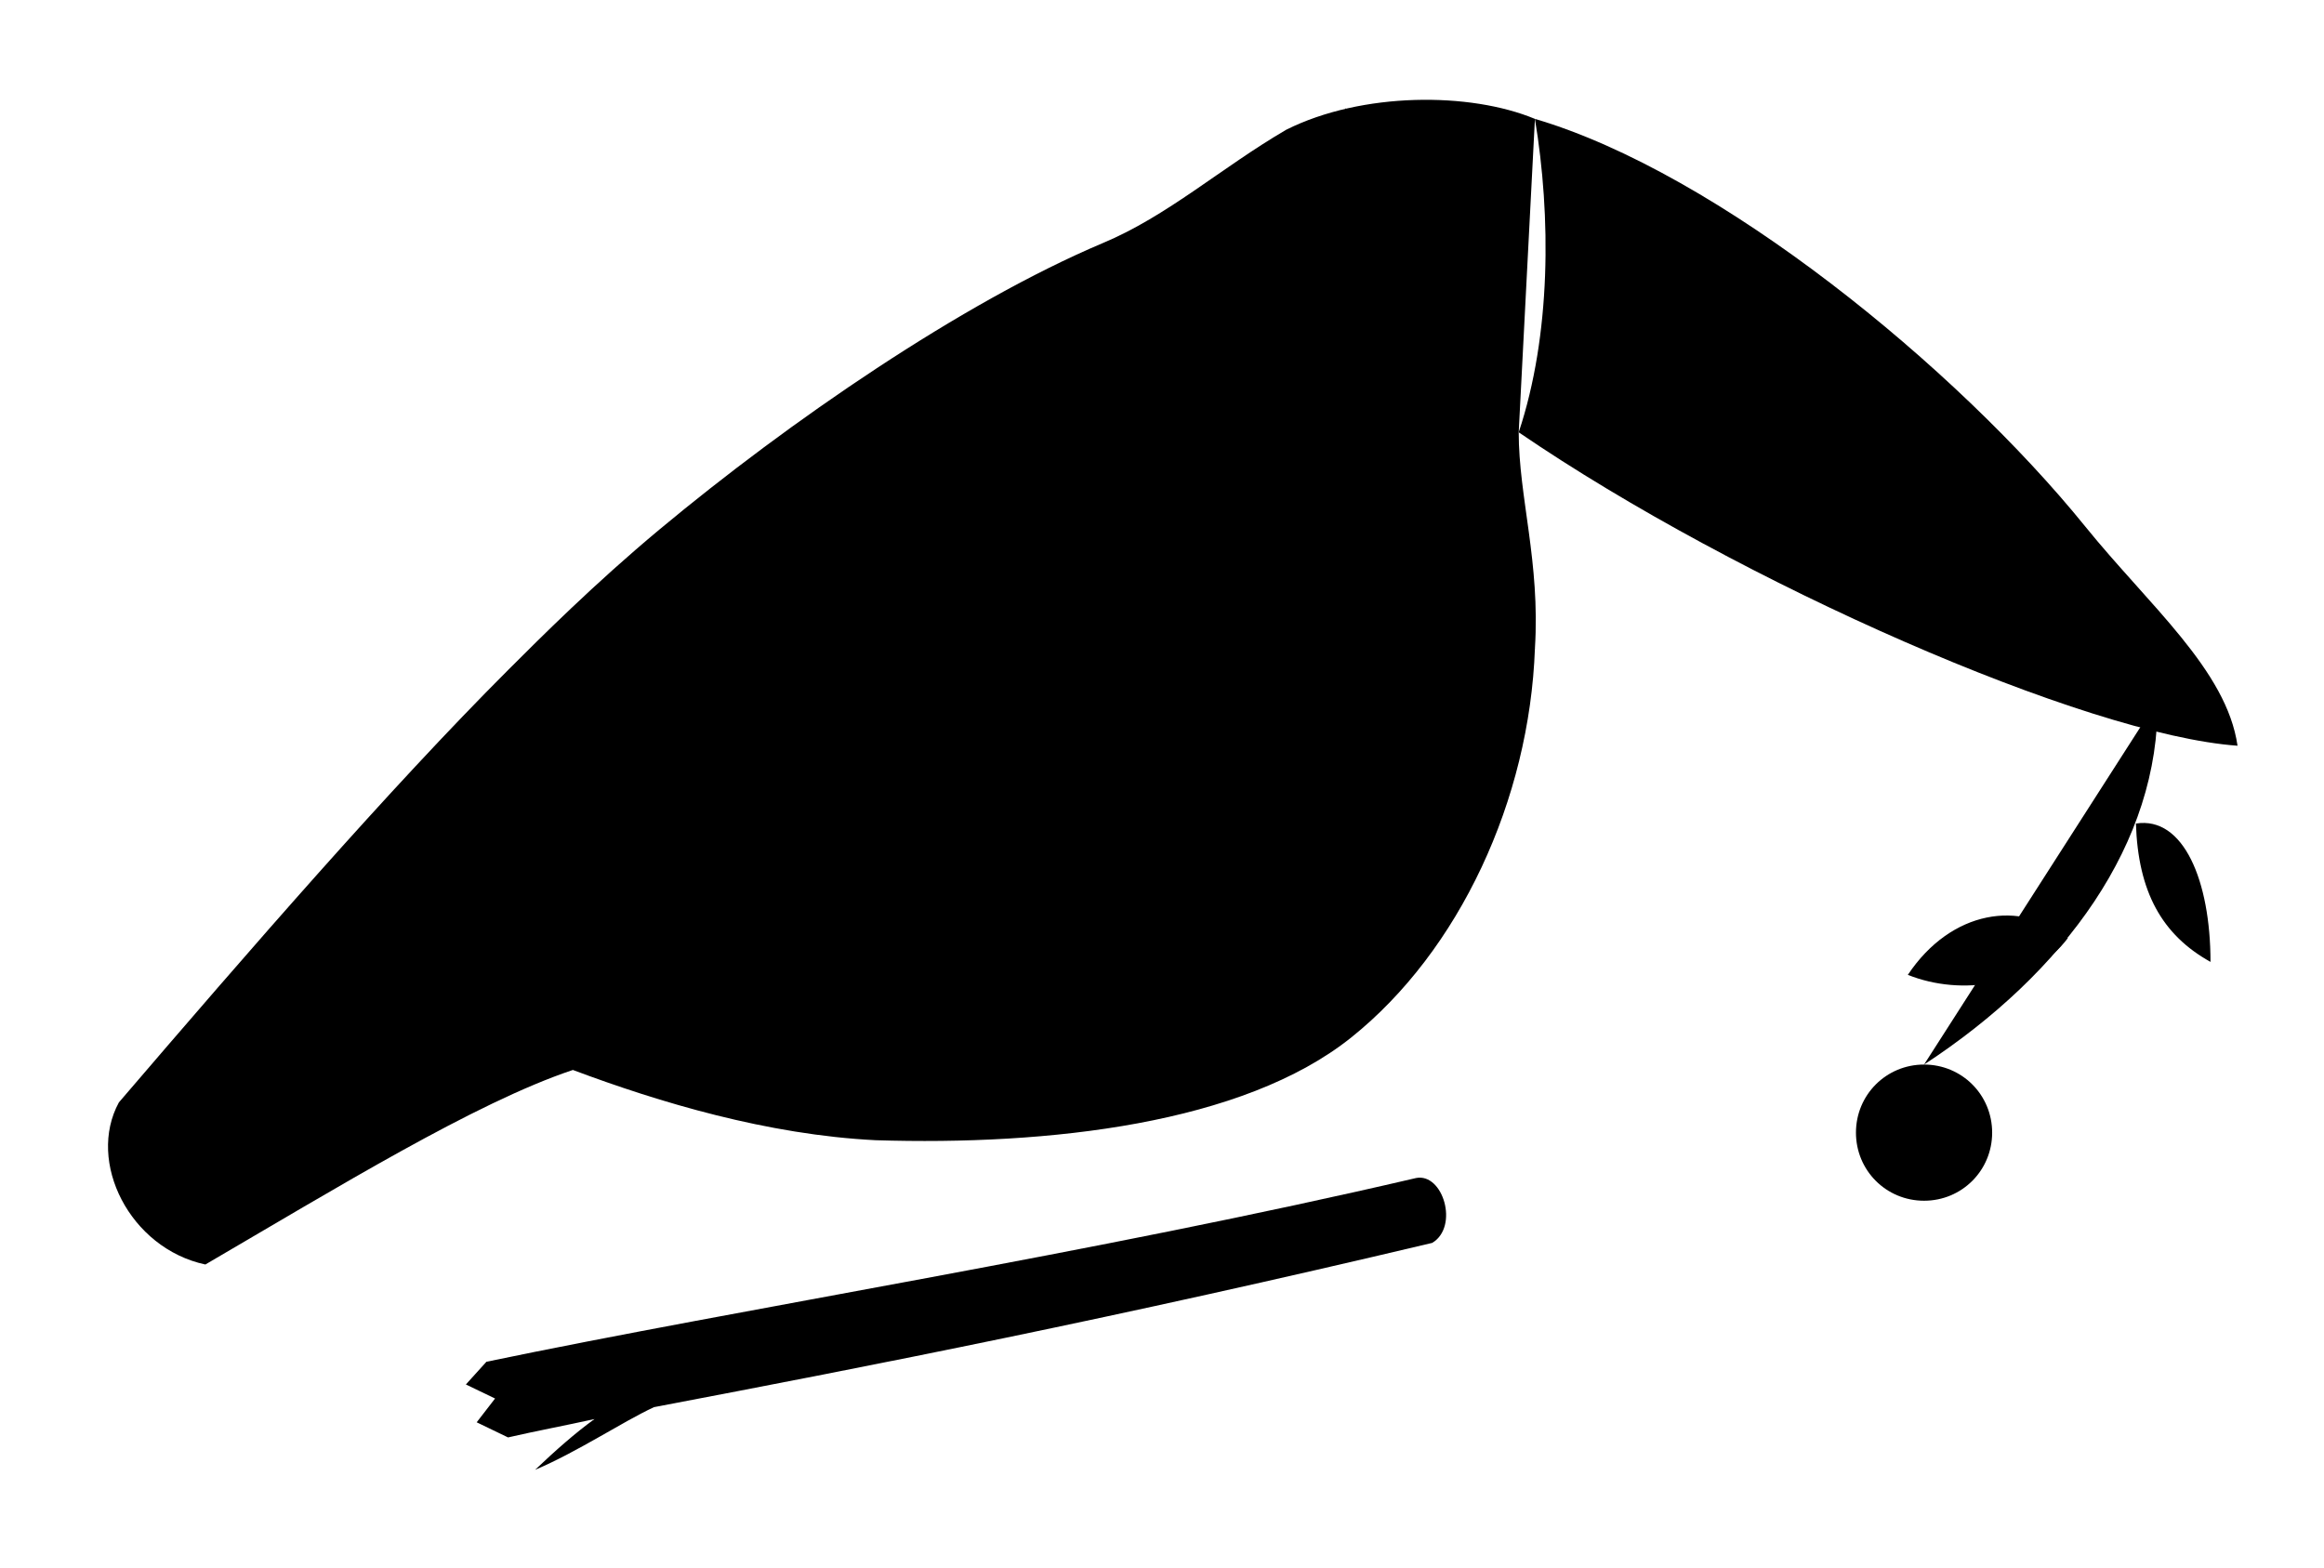
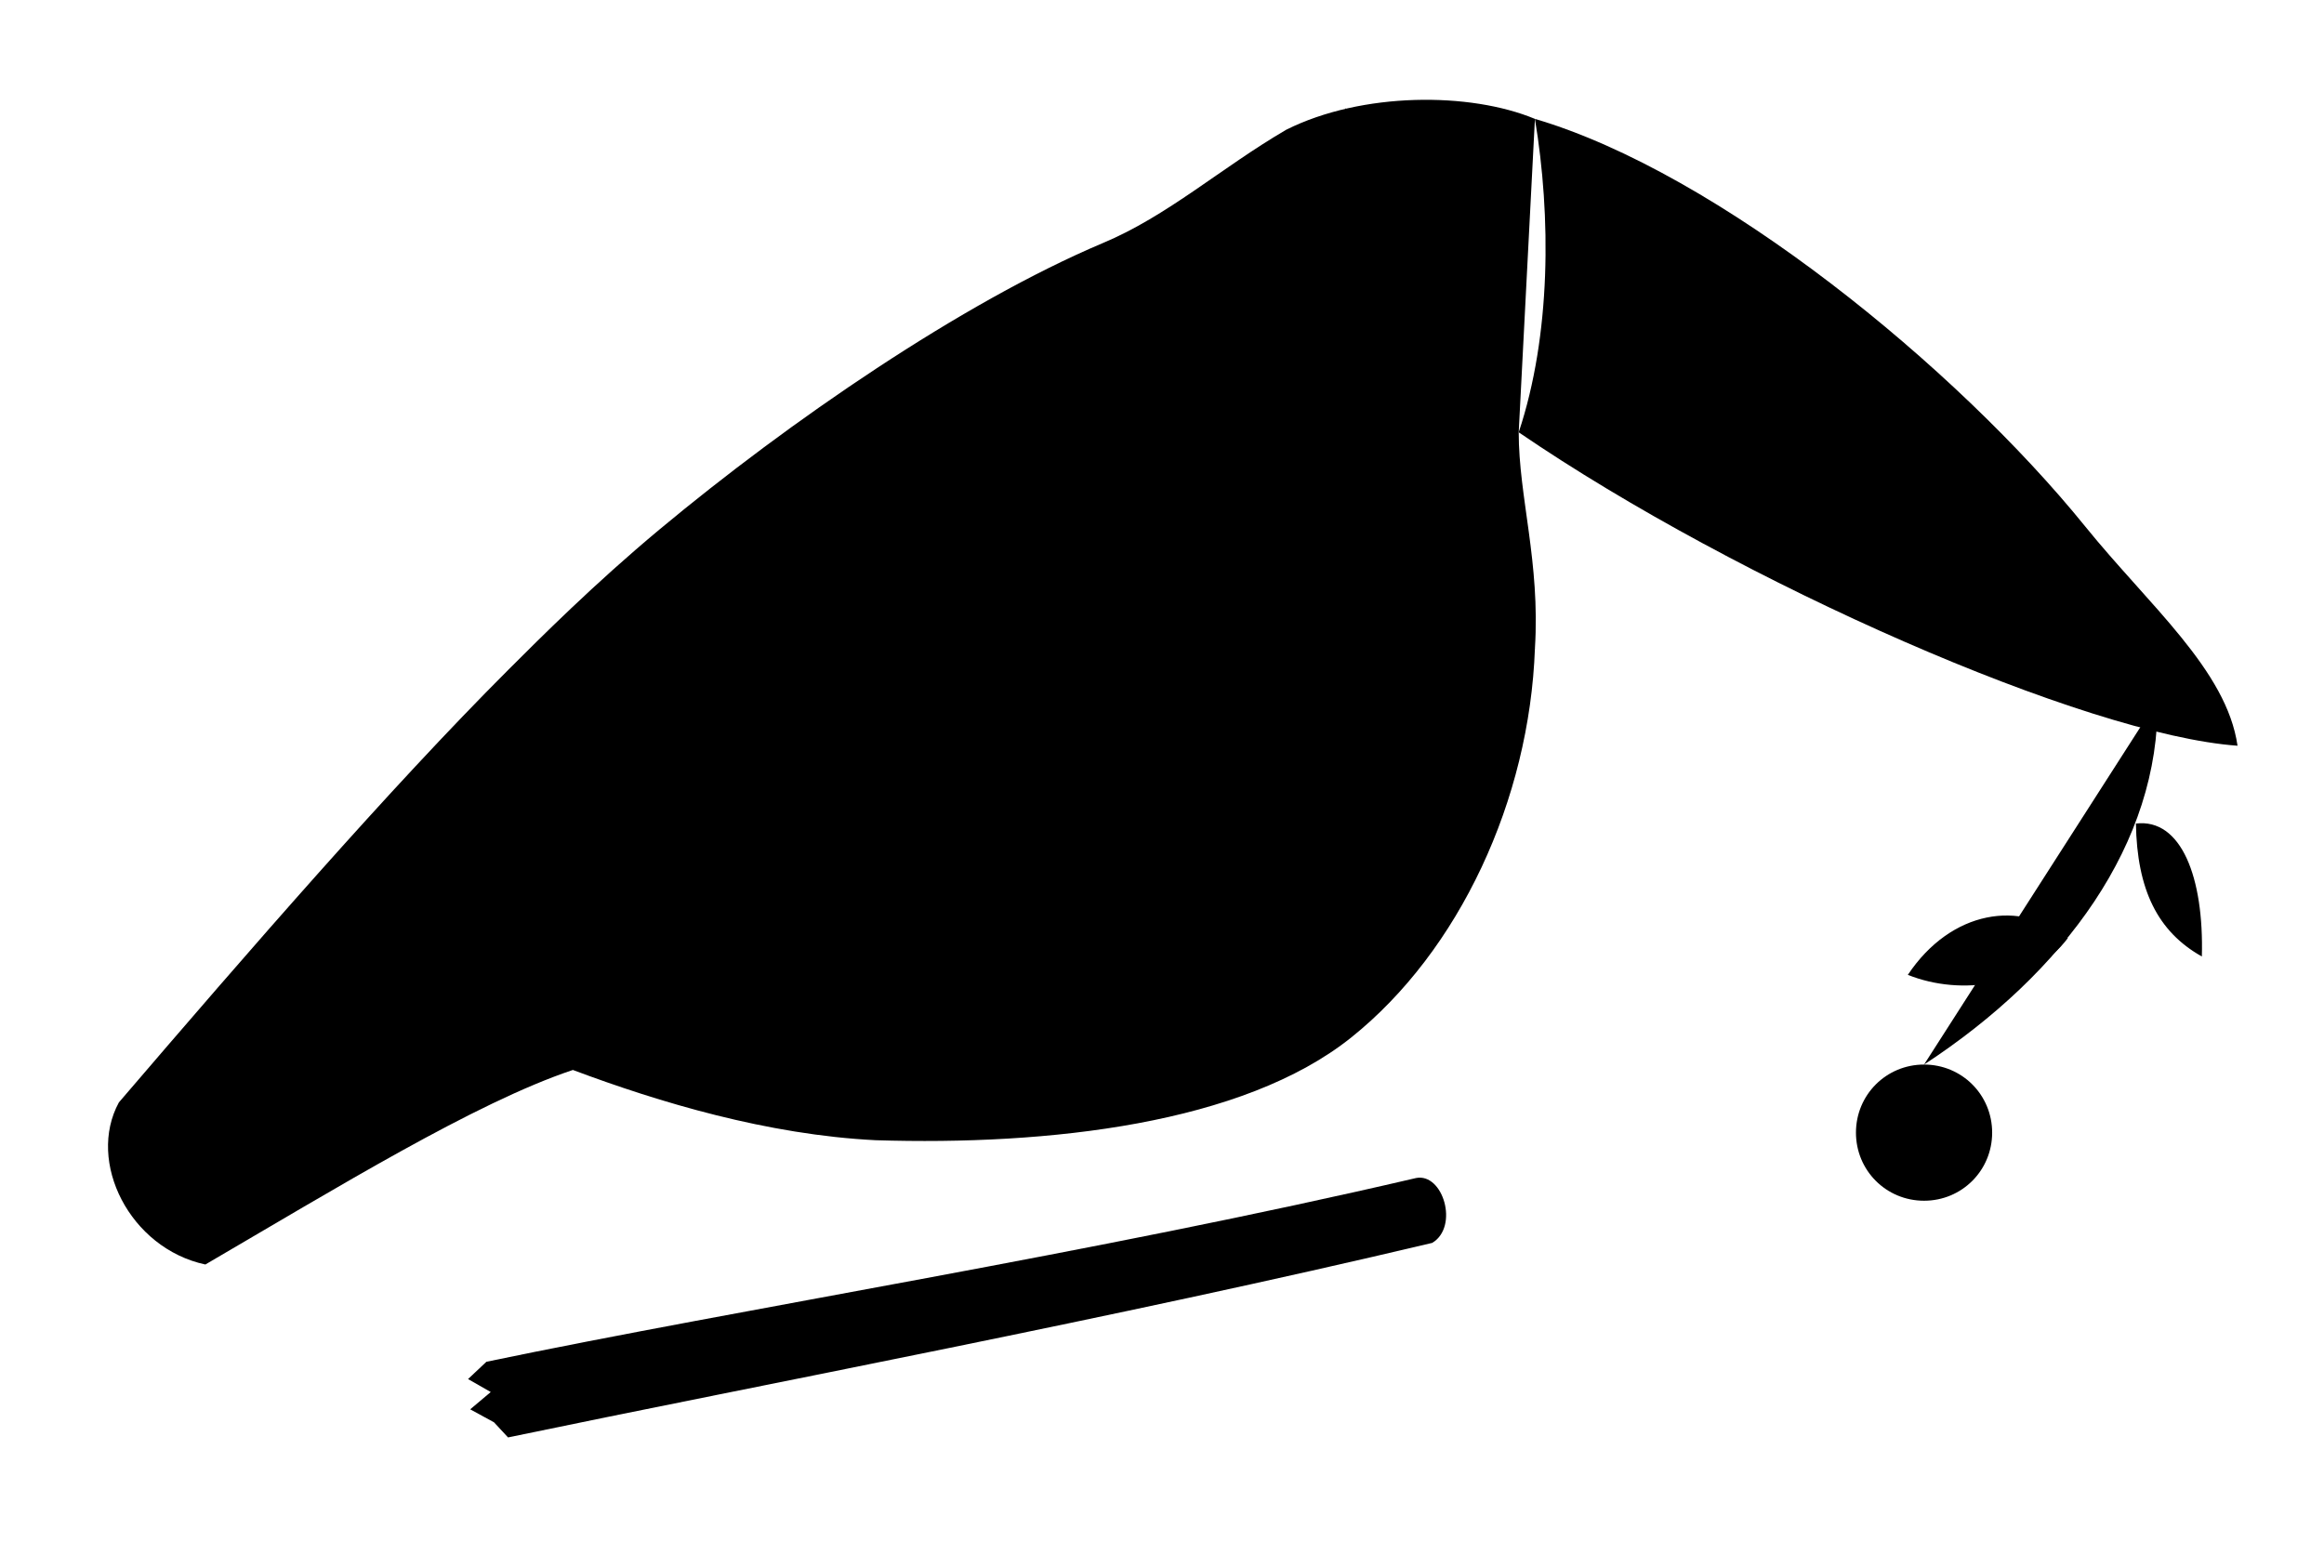
<svg xmlns="http://www.w3.org/2000/svg" viewBox="-95 -100 215 145">
  <g>
    <path d="M 47 -89 C 64 -84 86 -66 97.9 -51.3 C 103.8 -44 111 -38 112 -31 C 98 -32 66 -46 45.5 -60 C 48.5 -69 48.5 -80 47 -89 Z" />
    <path class="fine" d="M 47.6 -68 C 66 -57.5 89 -43.5 110.5 -32" />
  </g>
  <g>
    <path d="M 47 -89 C 41 -91.5 31 -91.5 24 -88 C 18 -84.5 13 -80 7 -77.5 C -6 -72 -22 -61 -34 -51 C -40 -46 -45 -41 -48 -38 C -59 -27 -72 -12 -84 2 C -87 7.5 -83 15.5 -76 17 C -64 10 -51 2 -42 -1 C -34 2 -24 5 -14 5.5 C 2 6 20 4 30 -4 C 40 -12 46.5 -26 47 -40 C 47.5 -48 45.5 -54 45.5 -60" />
    <path class="fine" d="M 38.5 -77.1 C 40.3 -77.1 41.7 -75.7 41.7 -73.9 C 41.7 -72.1 40.3 -70.7 38.5 -70.7 C 36.7 -70.7 35.3 -72.1 35.3 -73.9 C 35.3 -75.7 36.7 -77.1 38.5 -77.1 Z" />
    <path class="fine" d="M 29.5 -90 C 24 -77 25 -58 33 -47 C 37 -42 42 -39.5 47 -40" />
  </g>
  <g>
    <path d="M -56 -21 C -49 -28.5 -30 -45 -14 -55.5 C -4 -62.5 5 -68 11 -67.5 C 16.5 -67 18 -59 16 -51 C 13 -38 2 -27 -14 -21 C -30 -16 -44 -17 -56 -21 Z" />
    <path class="fine" d="M 6 -52 C -6 -42 -20 -34 -34 -29 M -14 -36 C -27 -29 -37 -25 -47 -22.8 M -54 -15 C -62 -6 -70 4 -79 13" />
  </g>
  <g>
    <path d="M -1 5.8 L 0.8 16 M 3.5 5.2 L 4.6 15.6" />
-     <path d="M 2.7 16.1 C 4.5 17 6 18.7 6.3 20.8 M 2.7 16.1 C 5.2 16.6 7.6 17.6 8.9 19.8 M 2.7 16.1 C 1.4 16.9 0.3 18.3 -0.2 20.4" />
+     <path d="M 2.7 16.1 C 5.8 16.5 8.2 17.6 9 19.8 M 2.7 16.1 C 4.6 16.9 5.9 18.4 6 20.6 M 2.7 16.1 C 1.9 16.9 1.3 17.9 1.1 19.2" />
    <path d="M -15.5 5.5 L -13.6 19 M -11.5 5.6 L -10 18.6" />
-     <path d="M -11.8 18.9 C -10 19.8 -8.5 21.5 -8.2 23.6 M -11.8 18.9 C -9.3 19.4 -6.9 20.4 -5.6 22.6 M -11.8 18.9 C -13.1 19.7 -14.2 21.1 -14.7 23.2" />
+     <path d="M -11.8 18.9 C -8.7 19.3 -6.3 20.4 -5.5 22.6 M -11.8 18.9 C -9.9 19.7 -8.6 21.2 -8.5 23.4 M -11.8 18.9 C -12.6 19.7 -13.2 20.7 -13.4 22" />
  </g>
  <g>
-     <path d="M -50 26 C -26 21 6 16 36 9 C 38.5 8.5 40 13.5 37.5 15 C 8 22 -14 26.3 -34.5 30.2 C -37.5 31.6 -41.5 34.3 -45.5 36 C -43.6 34.2 -41.8 32.6 -40 31.3 C -42.7 31.9 -45.4 32.4 -48 33 L -50.9 31.6 L -49.2 29.4 L -51.9 28.1 Z" />
+     <path d="M -50 26 C -26 21 6 16 36 9 C 38.5 8.5 40 13.5 37.5 15 C 8 22 -24 28 -48 33 L -49.3 31.6 L -51.5 30.4 L -49.6 28.8 L -51.7 27.6 Z" />
    <path class="fine" d="M -45 28.8 C -39 27.8 -33 26.6 -26 25.4 M 14 15.5 C 20 14.2 25 13 30 11.8" />
  </g>
  <g>
    <path d="M 104.6 -35.2 C 104.8 -22 96 -10 83 -1.5" />
    <path d="M 83 -1.5 C 86.5 -1.5 89.3 1.3 89.3 4.8 C 89.3 8.3 86.5 11.1 83 11.1 C 79.5 11.1 76.7 8.3 76.7 4.8 C 76.7 1.3 79.5 -1.5 83 -1.5 Z" />
-     <path d="M 102.6 -23.8 C 107 -24.5 109.5 -18.5 109.5 -11 C 105 -13.5 102.8 -17.5 102.6 -23.8 Z M 96.3 -13.2 C 92 -16.8 85.5 -15.8 81.5 -9.8 C 86.5 -7.8 93 -8.8 96.3 -13.2 Z" />
-     <path class="fine" d="M 79.6 1.6 C 78.6 3 78.4 5 79.1 6.6 M 102.6 -23.8 C 105 -20 107.5 -15.5 109.5 -11 M 96.3 -13.2 C 91.5 -12.3 86.5 -11.3 81.5 -9.8" />
+     <path d="M 102.6 -23.8 C 106.8 -24.3 108.9 -18.8 108.7 -11.5 C 104.6 -13.8 102.7 -17.7 102.6 -23.8 Z M 96.3 -13.2 C 92 -16.8 85.5 -15.8 81.5 -9.8 C 86.5 -7.8 93 -8.8 96.3 -13.2 Z" />
+     <path class="fine" d="M 79.6 1.6 C 78.6 3 78.4 5 79.1 6.6 M 102.6 -23.8 C 104.8 -20 107 -15.8 108.7 -11.5 M 96.3 -13.2 C 91.5 -12.3 86.5 -11.3 81.5 -9.8" />
  </g>
</svg>
